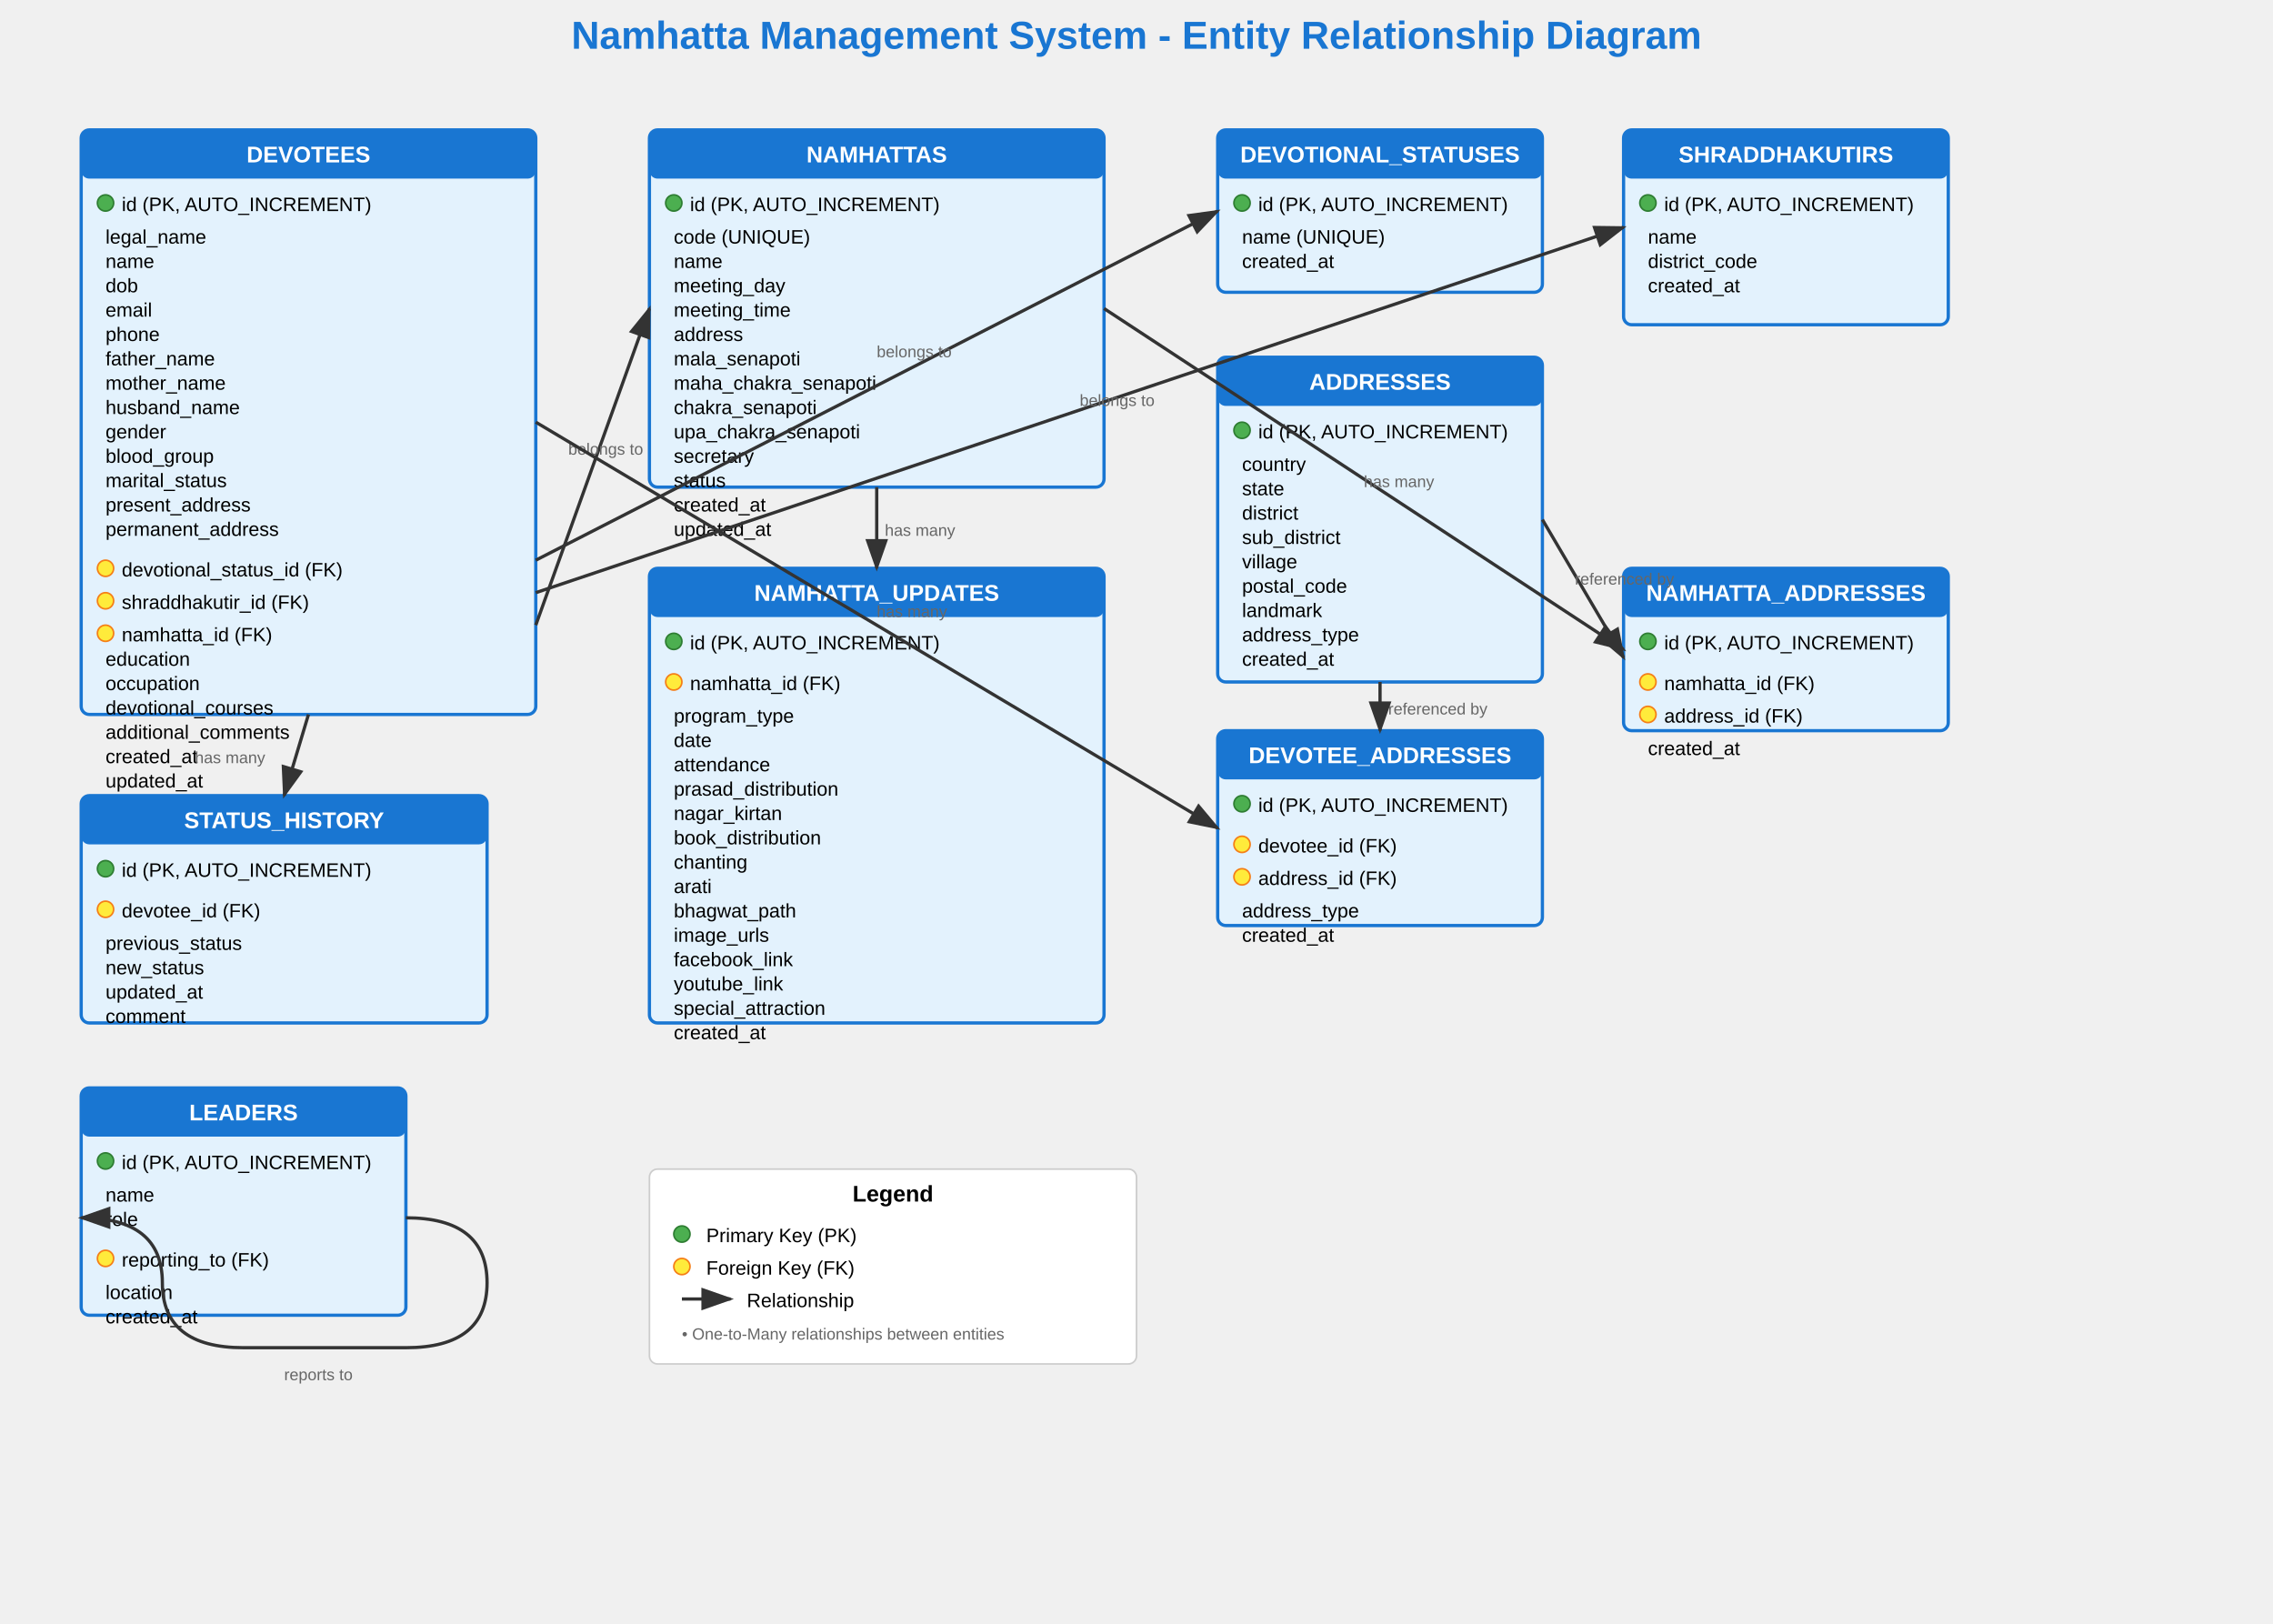
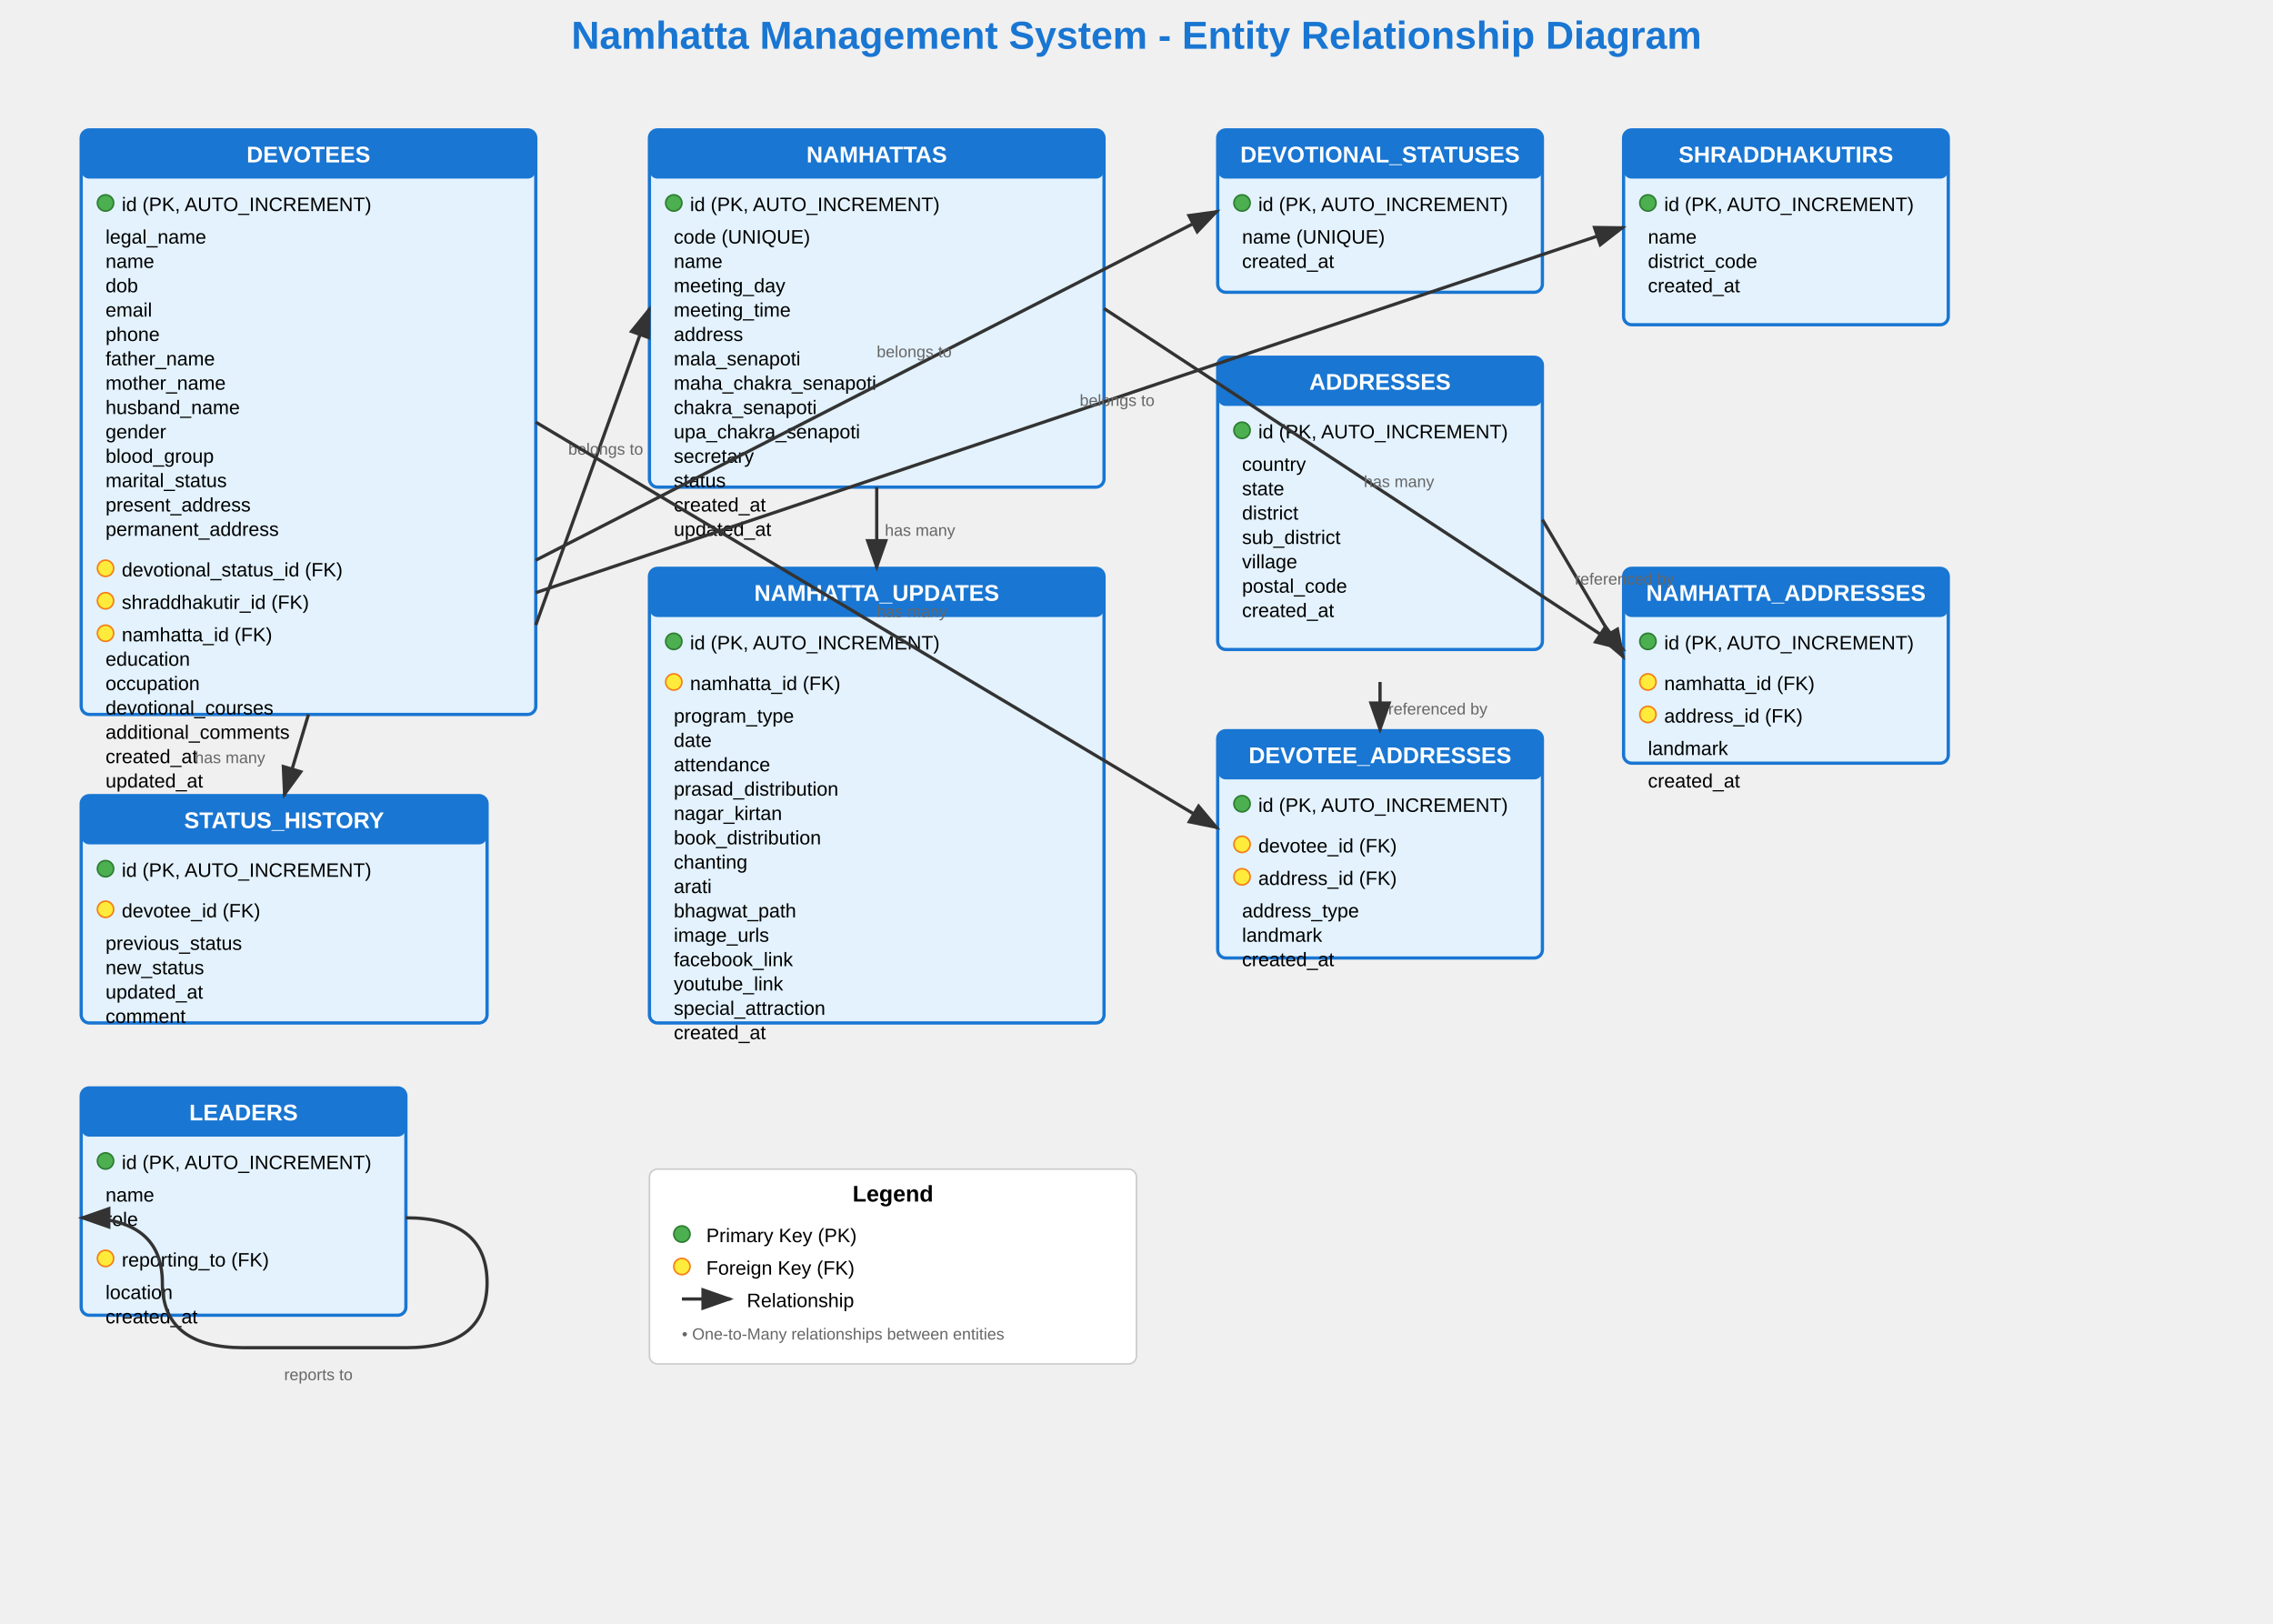
<svg xmlns="http://www.w3.org/2000/svg" width="1400" height="1000">
  <defs>
    <style>
      .entity { fill: #e3f2fd; stroke: #1976d2; stroke-width: 2; }
      .entity-header { fill: #1976d2; }
      .entity-text { font-family: Arial, sans-serif; font-size: 12px; }
      .entity-title { font-family: Arial, sans-serif; font-size: 14px; font-weight: bold; fill: white; }
      .relationship { stroke: #333; stroke-width: 2; marker-end: url(#arrowhead); }
      .fk { fill: #ffeb3b; stroke: #f57f17; stroke-width: 1; }
      .pk { fill: #4caf50; stroke: #2e7d32; stroke-width: 1; }
    </style>
    <marker id="arrowhead" markerWidth="10" markerHeight="7" refX="9" refY="3.5" orient="auto">
      <polygon points="0 0, 10 3.5, 0 7" fill="#333" />
    </marker>
  </defs>
  <text x="700" y="30" text-anchor="middle" font-family="Arial, sans-serif" font-size="24" font-weight="bold" fill="#1976d2">
    Namhatta Management System - Entity Relationship Diagram
  </text>
  <g transform="translate(50, 80)">
    <rect class="entity" width="280" height="360" rx="5" />
    <rect class="entity-header" width="280" height="30" rx="5" />
    <text class="entity-title" x="140" y="20" text-anchor="middle">DEVOTEES</text>
    <circle class="pk" cx="15" cy="45" r="5" />
    <text class="entity-text" x="25" y="50">id (PK, AUTO_INCREMENT)</text>
    <text class="entity-text" x="15" y="70">legal_name</text>
    <text class="entity-text" x="15" y="85">name</text>
    <text class="entity-text" x="15" y="100">dob</text>
    <text class="entity-text" x="15" y="115">email</text>
    <text class="entity-text" x="15" y="130">phone</text>
    <text class="entity-text" x="15" y="145">father_name</text>
    <text class="entity-text" x="15" y="160">mother_name</text>
    <text class="entity-text" x="15" y="175">husband_name</text>
    <text class="entity-text" x="15" y="190">gender</text>
    <text class="entity-text" x="15" y="205">blood_group</text>
    <text class="entity-text" x="15" y="220">marital_status</text>
    <text class="entity-text" x="15" y="235">present_address</text>
    <text class="entity-text" x="15" y="250">permanent_address</text>
    <circle class="fk" cx="15" cy="270" r="5" />
    <text class="entity-text" x="25" y="275">devotional_status_id (FK)</text>
    <circle class="fk" cx="15" cy="290" r="5" />
    <text class="entity-text" x="25" y="295">shraddhakutir_id (FK)</text>
    <circle class="fk" cx="15" cy="310" r="5" />
    <text class="entity-text" x="25" y="315">namhatta_id (FK)</text>
    <text class="entity-text" x="15" y="330">education</text>
    <text class="entity-text" x="15" y="345">occupation</text>
    <text class="entity-text" x="15" y="360">devotional_courses</text>
    <text class="entity-text" x="15" y="375">additional_comments</text>
    <text class="entity-text" x="15" y="390">created_at</text>
    <text class="entity-text" x="15" y="405">updated_at</text>
  </g>
  <g transform="translate(400, 80)">
    <rect class="entity" width="280" height="220" rx="5" />
    <rect class="entity-header" width="280" height="30" rx="5" />
    <text class="entity-title" x="140" y="20" text-anchor="middle">NAMHATTAS</text>
    <circle class="pk" cx="15" cy="45" r="5" />
    <text class="entity-text" x="25" y="50">id (PK, AUTO_INCREMENT)</text>
    <text class="entity-text" x="15" y="70">code (UNIQUE)</text>
    <text class="entity-text" x="15" y="85">name</text>
    <text class="entity-text" x="15" y="100">meeting_day</text>
    <text class="entity-text" x="15" y="115">meeting_time</text>
    <text class="entity-text" x="15" y="130">address</text>
    <text class="entity-text" x="15" y="145">mala_senapoti</text>
    <text class="entity-text" x="15" y="160">maha_chakra_senapoti</text>
    <text class="entity-text" x="15" y="175">chakra_senapoti</text>
    <text class="entity-text" x="15" y="190">upa_chakra_senapoti</text>
    <text class="entity-text" x="15" y="205">secretary</text>
    <text class="entity-text" x="15" y="220">status</text>
    <text class="entity-text" x="15" y="235">created_at</text>
    <text class="entity-text" x="15" y="250">updated_at</text>
  </g>
  <g transform="translate(750, 80)">
    <rect class="entity" width="200" height="100" rx="5" />
    <rect class="entity-header" width="200" height="30" rx="5" />
    <text class="entity-title" x="100" y="20" text-anchor="middle">DEVOTIONAL_STATUSES</text>
    <circle class="pk" cx="15" cy="45" r="5" />
    <text class="entity-text" x="25" y="50">id (PK, AUTO_INCREMENT)</text>
    <text class="entity-text" x="15" y="70">name (UNIQUE)</text>
    <text class="entity-text" x="15" y="85">created_at</text>
  </g>
  <g transform="translate(1000, 80)">
    <rect class="entity" width="200" height="120" rx="5" />
    <rect class="entity-header" width="200" height="30" rx="5" />
    <text class="entity-title" x="100" y="20" text-anchor="middle">SHRADDHAKUTIRS</text>
    <circle class="pk" cx="15" cy="45" r="5" />
    <text class="entity-text" x="25" y="50">id (PK, AUTO_INCREMENT)</text>
    <text class="entity-text" x="15" y="70">name</text>
    <text class="entity-text" x="15" y="85">district_code</text>
    <text class="entity-text" x="15" y="100">created_at</text>
  </g>
  <g transform="translate(400, 350)">
    <rect class="entity" width="280" height="280" rx="5" />
    <rect class="entity-header" width="280" height="30" rx="5" />
    <text class="entity-title" x="140" y="20" text-anchor="middle">NAMHATTA_UPDATES</text>
    <circle class="pk" cx="15" cy="45" r="5" />
    <text class="entity-text" x="25" y="50">id (PK, AUTO_INCREMENT)</text>
    <circle class="fk" cx="15" cy="70" r="5" />
    <text class="entity-text" x="25" y="75">namhatta_id (FK)</text>
    <text class="entity-text" x="15" y="95">program_type</text>
    <text class="entity-text" x="15" y="110">date</text>
    <text class="entity-text" x="15" y="125">attendance</text>
    <text class="entity-text" x="15" y="140">prasad_distribution</text>
    <text class="entity-text" x="15" y="155">nagar_kirtan</text>
    <text class="entity-text" x="15" y="170">book_distribution</text>
    <text class="entity-text" x="15" y="185">chanting</text>
    <text class="entity-text" x="15" y="200">arati</text>
    <text class="entity-text" x="15" y="215">bhagwat_path</text>
    <text class="entity-text" x="15" y="230">image_urls</text>
    <text class="entity-text" x="15" y="245">facebook_link</text>
    <text class="entity-text" x="15" y="260">youtube_link</text>
    <text class="entity-text" x="15" y="275">special_attraction</text>
    <text class="entity-text" x="15" y="290">created_at</text>
  </g>
  <g transform="translate(50, 490)">
    <rect class="entity" width="250" height="140" rx="5" />
    <rect class="entity-header" width="250" height="30" rx="5" />
    <text class="entity-title" x="125" y="20" text-anchor="middle">STATUS_HISTORY</text>
    <circle class="pk" cx="15" cy="45" r="5" />
    <text class="entity-text" x="25" y="50">id (PK, AUTO_INCREMENT)</text>
    <circle class="fk" cx="15" cy="70" r="5" />
    <text class="entity-text" x="25" y="75">devotee_id (FK)</text>
    <text class="entity-text" x="15" y="95">previous_status</text>
    <text class="entity-text" x="15" y="110">new_status</text>
    <text class="entity-text" x="15" y="125">updated_at</text>
    <text class="entity-text" x="15" y="140">comment</text>
  </g>
  <g transform="translate(750, 220)">
-     <rect class="entity" width="200" height="200" rx="5" />
+     <rect class="entity" width="200" height="180" rx="5" />
    <rect class="entity-header" width="200" height="30" rx="5" />
    <text class="entity-title" x="100" y="20" text-anchor="middle">ADDRESSES</text>
    <circle class="pk" cx="15" cy="45" r="5" />
    <text class="entity-text" x="25" y="50">id (PK, AUTO_INCREMENT)</text>
    <text class="entity-text" x="15" y="70">country</text>
    <text class="entity-text" x="15" y="85">state</text>
    <text class="entity-text" x="15" y="100">district</text>
    <text class="entity-text" x="15" y="115">sub_district</text>
    <text class="entity-text" x="15" y="130">village</text>
    <text class="entity-text" x="15" y="145">postal_code</text>
-     <text class="entity-text" x="15" y="160">landmark</text>
-     <text class="entity-text" x="15" y="175">address_type</text>
-     <text class="entity-text" x="15" y="190">created_at</text>
+     <text class="entity-text" x="15" y="160">created_at</text>
  </g>
  <g transform="translate(750, 450)">
-     <rect class="entity" width="200" height="120" rx="5" />
+     <rect class="entity" width="200" height="140" rx="5" />
    <rect class="entity-header" width="200" height="30" rx="5" />
    <text class="entity-title" x="100" y="20" text-anchor="middle">DEVOTEE_ADDRESSES</text>
    <circle class="pk" cx="15" cy="45" r="5" />
    <text class="entity-text" x="25" y="50">id (PK, AUTO_INCREMENT)</text>
    <circle class="fk" cx="15" cy="70" r="5" />
    <text class="entity-text" x="25" y="75">devotee_id (FK)</text>
    <circle class="fk" cx="15" cy="90" r="5" />
    <text class="entity-text" x="25" y="95">address_id (FK)</text>
    <text class="entity-text" x="15" y="115">address_type</text>
-     <text class="entity-text" x="15" y="130">created_at</text>
+     <text class="entity-text" x="15" y="130">landmark</text>
+     <text class="entity-text" x="15" y="145">created_at</text>
  </g>
  <g transform="translate(1000, 350)">
-     <rect class="entity" width="200" height="100" rx="5" />
+     <rect class="entity" width="200" height="120" rx="5" />
    <rect class="entity-header" width="200" height="30" rx="5" />
    <text class="entity-title" x="100" y="20" text-anchor="middle">NAMHATTA_ADDRESSES</text>
    <circle class="pk" cx="15" cy="45" r="5" />
    <text class="entity-text" x="25" y="50">id (PK, AUTO_INCREMENT)</text>
    <circle class="fk" cx="15" cy="70" r="5" />
    <text class="entity-text" x="25" y="75">namhatta_id (FK)</text>
    <circle class="fk" cx="15" cy="90" r="5" />
    <text class="entity-text" x="25" y="95">address_id (FK)</text>
-     <text class="entity-text" x="15" y="115">created_at</text>
+     <text class="entity-text" x="15" y="115">landmark</text>
+     <text class="entity-text" x="15" y="135">created_at</text>
  </g>
  <g transform="translate(50, 670)">
    <rect class="entity" width="200" height="140" rx="5" />
    <rect class="entity-header" width="200" height="30" rx="5" />
    <text class="entity-title" x="100" y="20" text-anchor="middle">LEADERS</text>
    <circle class="pk" cx="15" cy="45" r="5" />
    <text class="entity-text" x="25" y="50">id (PK, AUTO_INCREMENT)</text>
    <text class="entity-text" x="15" y="70">name</text>
    <text class="entity-text" x="15" y="85">role</text>
    <circle class="fk" cx="15" cy="105" r="5" />
    <text class="entity-text" x="25" y="110">reporting_to (FK)</text>
    <text class="entity-text" x="15" y="130">location</text>
    <text class="entity-text" x="15" y="145">created_at</text>
  </g>
  <line class="relationship" x1="330" y1="345" x2="750" y2="130" />
  <text x="540" y="220" font-family="Arial, sans-serif" font-size="10" fill="#666">belongs to</text>
  <line class="relationship" x1="330" y1="365" x2="1000" y2="140" />
  <text x="665" y="250" font-family="Arial, sans-serif" font-size="10" fill="#666">belongs to</text>
  <line class="relationship" x1="330" y1="385" x2="400" y2="190" />
  <text x="350" y="280" font-family="Arial, sans-serif" font-size="10" fill="#666">belongs to</text>
  <line class="relationship" x1="540" y1="300" x2="540" y2="350" />
  <text x="545" y="330" font-family="Arial, sans-serif" font-size="10" fill="#666">has many</text>
  <line class="relationship" x1="190" y1="440" x2="175" y2="490" />
  <text x="120" y="470" font-family="Arial, sans-serif" font-size="10" fill="#666">has many</text>
  <line class="relationship" x1="330" y1="260" x2="750" y2="510" />
  <text x="540" y="380" font-family="Arial, sans-serif" font-size="10" fill="#666">has many</text>
  <line class="relationship" x1="850" y1="420" x2="850" y2="450" />
  <text x="855" y="440" font-family="Arial, sans-serif" font-size="10" fill="#666">referenced by</text>
  <line class="relationship" x1="680" y1="190" x2="1000" y2="400" />
  <text x="840" y="300" font-family="Arial, sans-serif" font-size="10" fill="#666">has many</text>
  <line class="relationship" x1="950" y1="320" x2="1000" y2="405" />
  <text x="970" y="360" font-family="Arial, sans-serif" font-size="10" fill="#666">referenced by</text>
  <path class="relationship" d="M 250 750 Q 300 750 300 790 Q 300 830 250 830 Q 200 830 150 830 Q 100 830 100 790 Q 100 750 50 750" fill="none" />
  <text x="175" y="850" font-family="Arial, sans-serif" font-size="10" fill="#666">reports to</text>
  <g transform="translate(400, 720)">
    <rect fill="white" stroke="#ccc" width="300" height="120" rx="5" />
    <text x="150" y="20" text-anchor="middle" font-family="Arial, sans-serif" font-size="14" font-weight="bold">Legend</text>
    <circle class="pk" cx="20" cy="40" r="5" />
    <text x="35" y="45" font-family="Arial, sans-serif" font-size="12">Primary Key (PK)</text>
    <circle class="fk" cx="20" cy="60" r="5" />
    <text x="35" y="65" font-family="Arial, sans-serif" font-size="12">Foreign Key (FK)</text>
    <line class="relationship" x1="20" y1="80" x2="50" y2="80" />
    <text x="60" y="85" font-family="Arial, sans-serif" font-size="12">Relationship</text>
    <text x="20" y="105" font-family="Arial, sans-serif" font-size="10" fill="#666">
      • One-to-Many relationships between entities
    </text>
  </g>
</svg>
